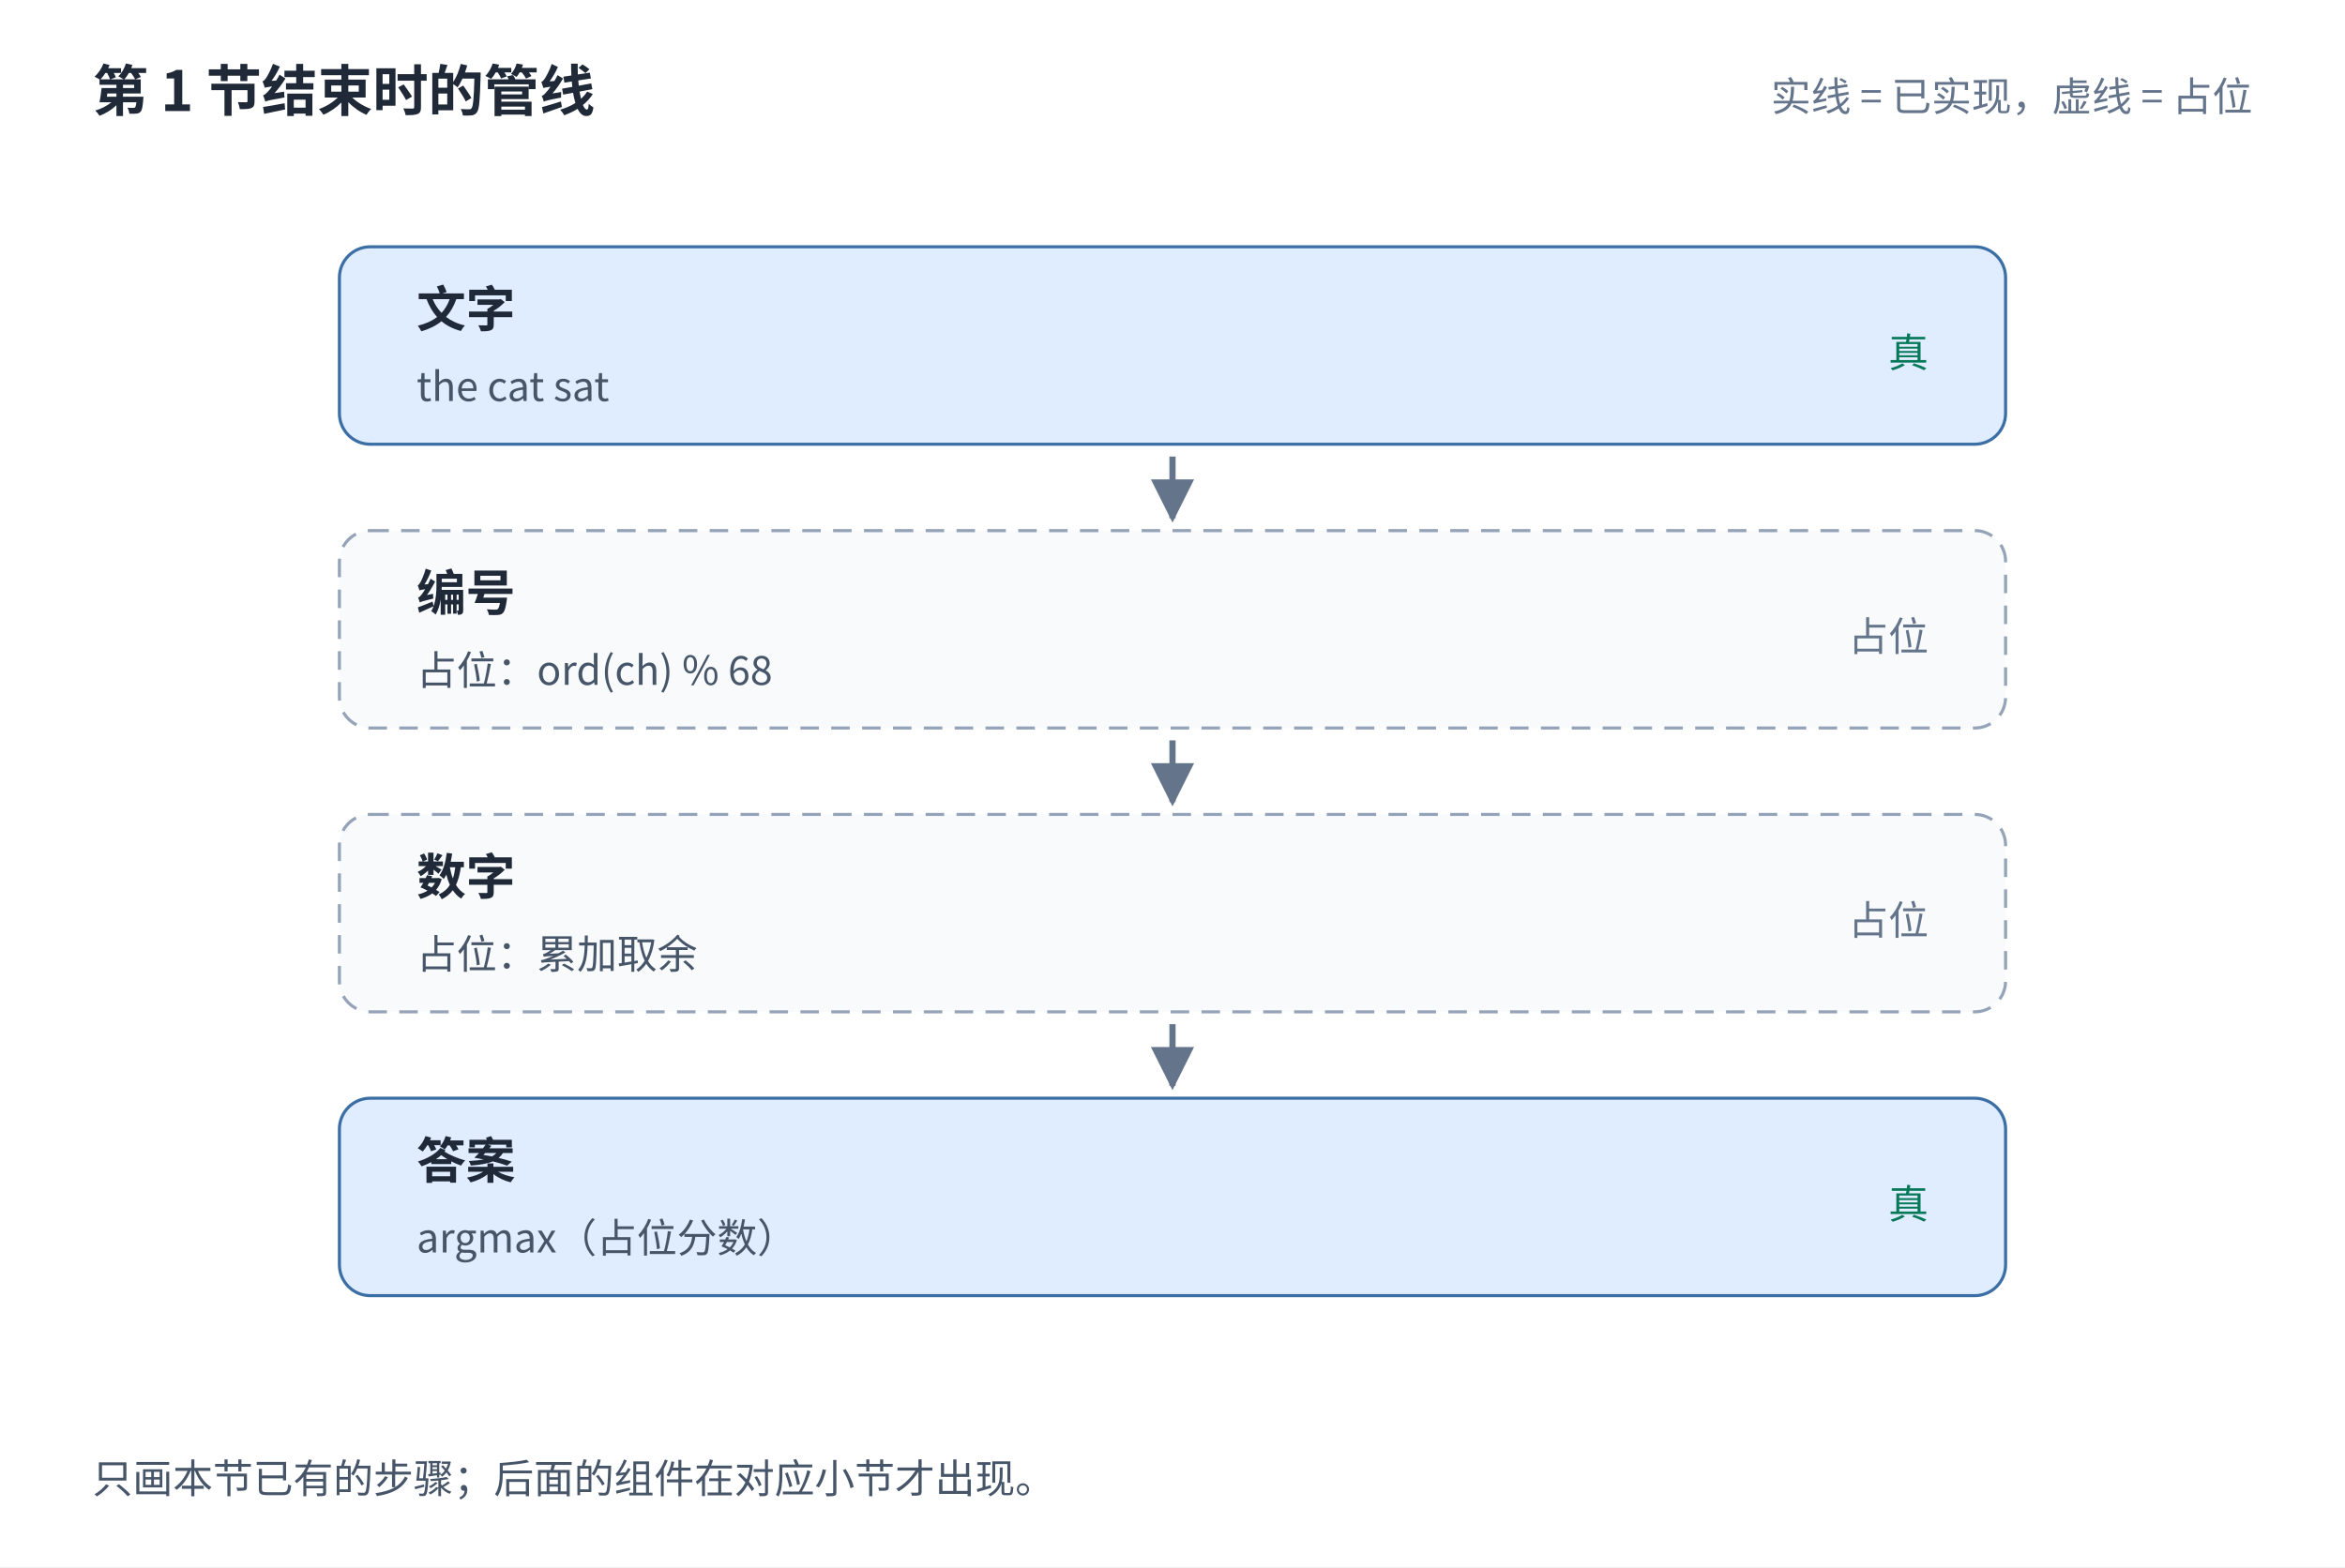
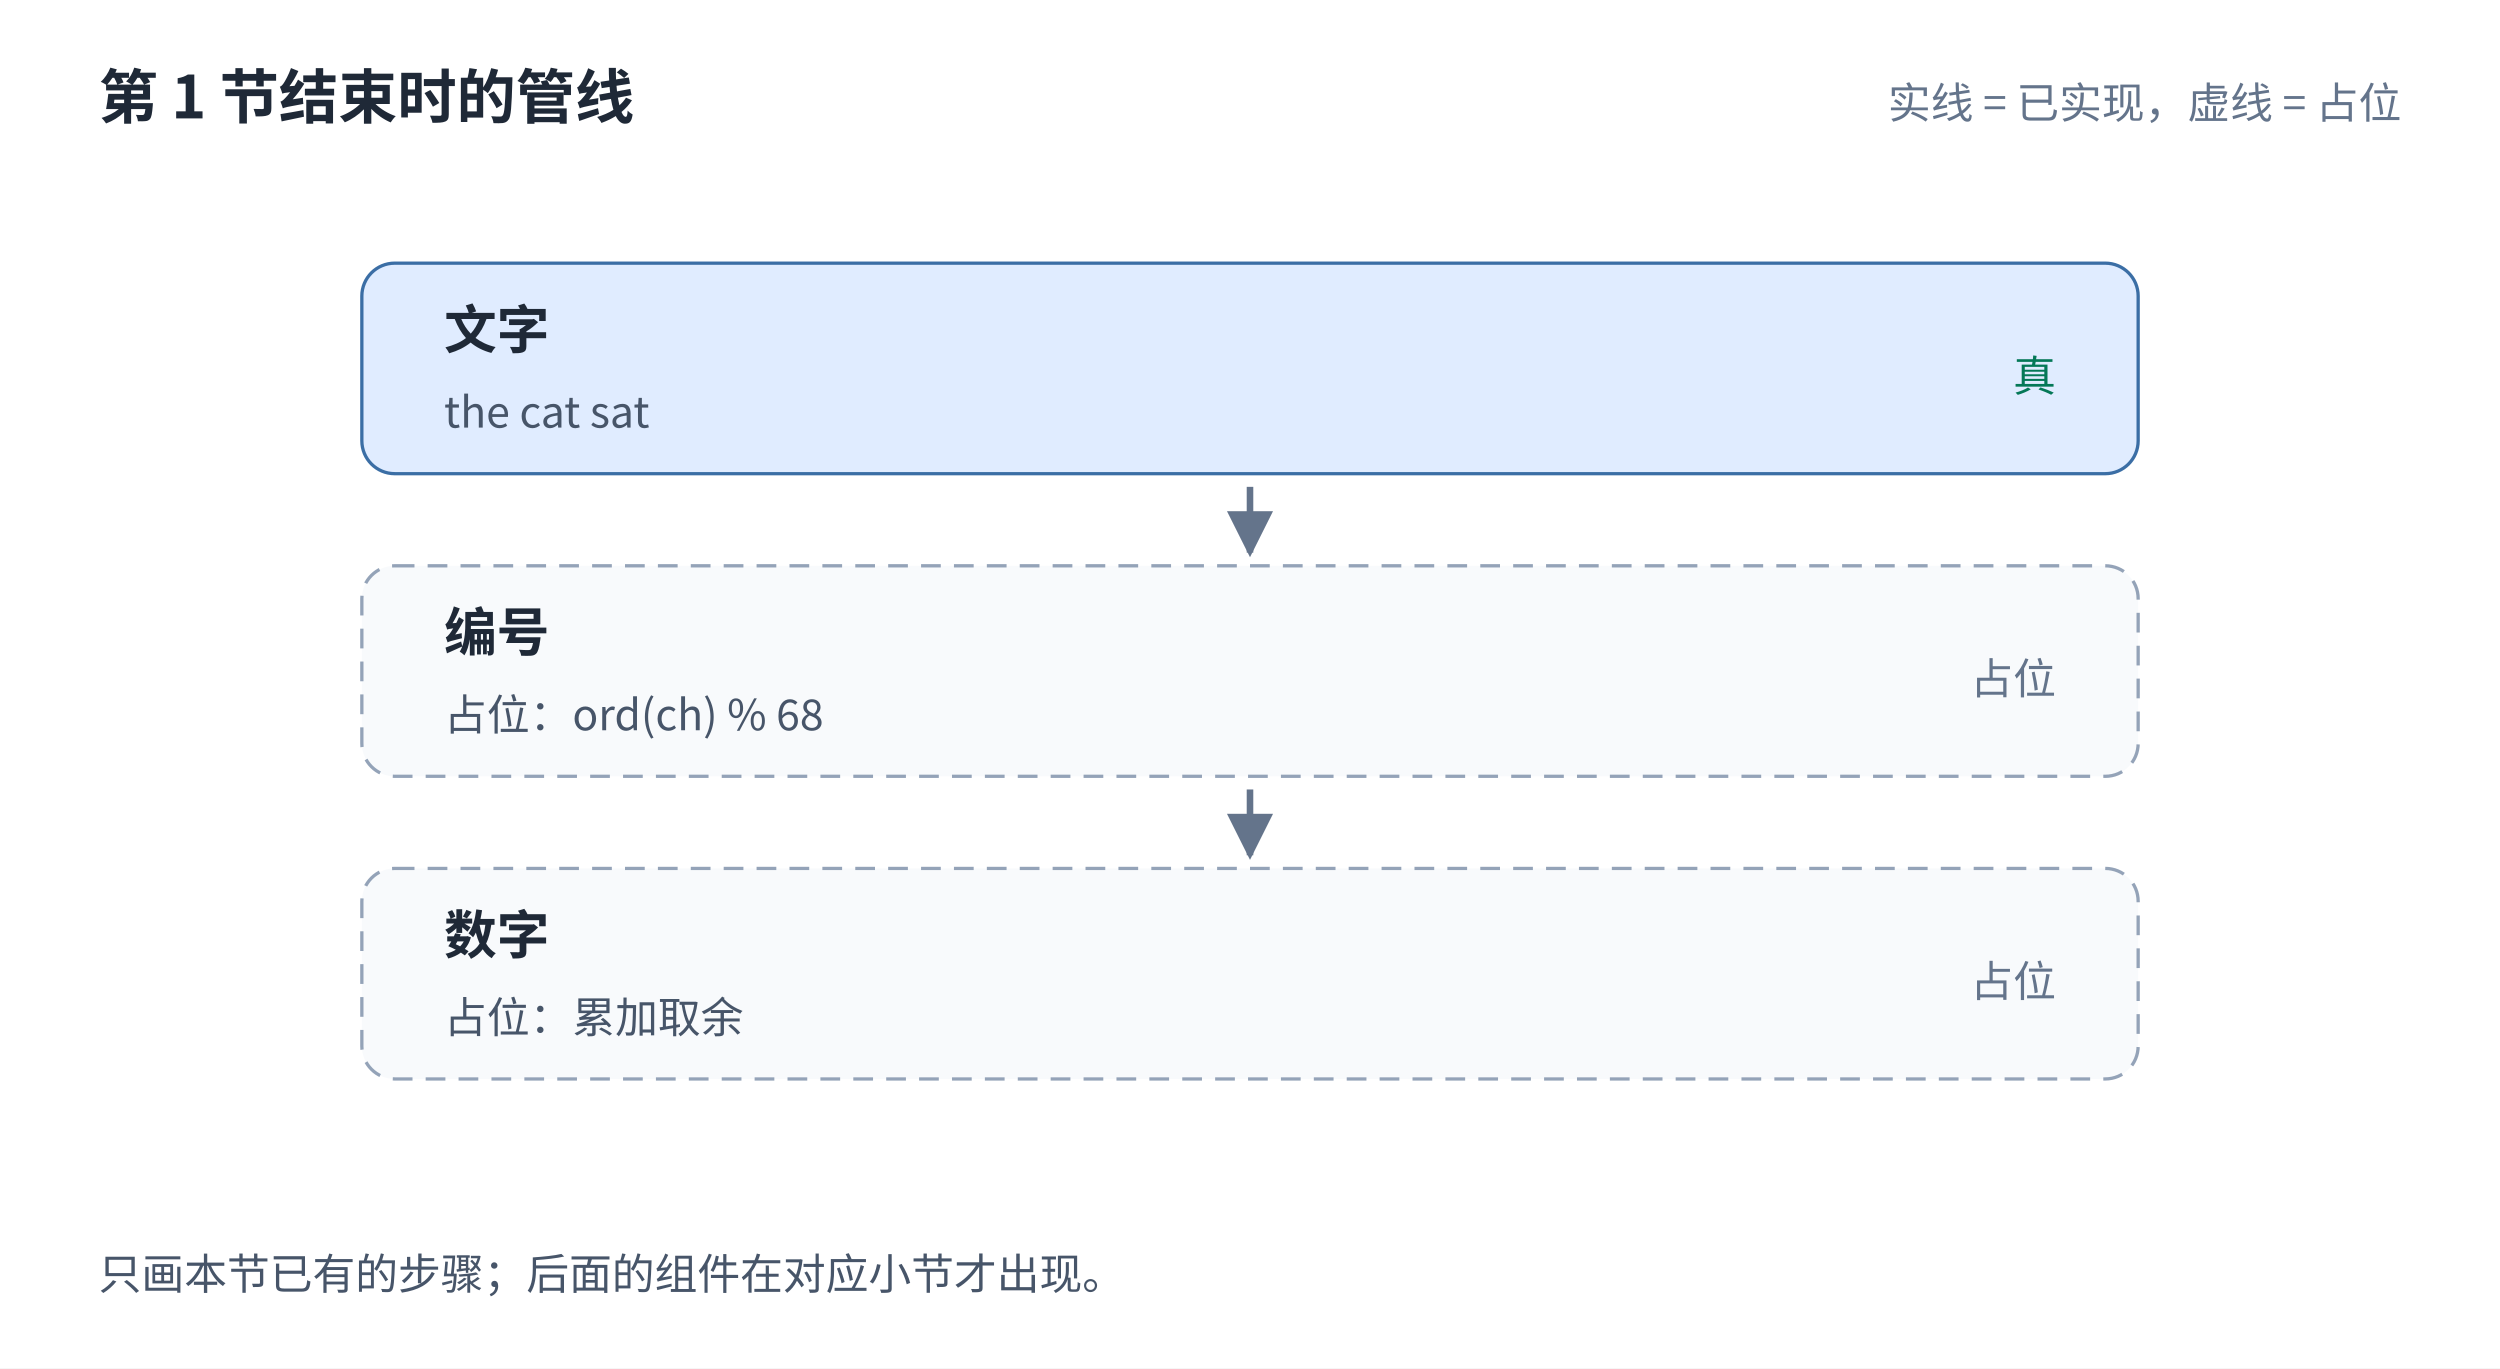
- <svg xmlns="http://www.w3.org/2000/svg" viewBox="0 0 760 508" role="img" aria-labelledby="title desc">
-   <rect width="760" height="508" fill="#ffffff" />
+ <svg xmlns="http://www.w3.org/2000/svg" viewBox="0 0 760 416" role="img" aria-labelledby="title desc">
+   <rect width="760" height="416" fill="#ffffff" />
  <text x="30" y="36" font-family="system-ui, 'Noto Sans CJK SC', sans-serif" font-size="18" font-weight="600" fill="#1f2937">第 1 节结束时的管线</text>
  <text x="730" y="36" text-anchor="end" font-family="system-ui, 'Noto Sans CJK SC', sans-serif" font-size="13" fill="#64748b">实线 = 已实现，虚线 = 占位</text>
  <rect x="110" y="80" width="540" height="64" rx="10" fill="#e0ecff" stroke="#3b6ea5" />
  <text x="135" y="106" font-family="system-ui, 'Noto Sans CJK SC', sans-serif" font-size="16" font-weight="600" fill="#1f2937">文字</text>
  <text x="135" y="130" font-family="system-ui, 'Noto Sans CJK SC', sans-serif" font-size="13" fill="#475569">the cat sat</text>
  <text x="625" y="119" text-anchor="end" font-family="system-ui, 'Noto Sans CJK SC', sans-serif" font-size="13" fill="#047857">真</text>
  <line x1="380" y1="148" x2="380" y2="168" stroke="#64748b" stroke-width="2" marker-end="url(#arrow)" />
  <rect x="110" y="172" width="540" height="64" rx="10" fill="#f8fafc" stroke="#94a3b8" stroke-dasharray="6 4" />
  <text x="135" y="198" font-family="system-ui, 'Noto Sans CJK SC', sans-serif" font-size="16" font-weight="600" fill="#1f2937">编号</text>
  <text x="135" y="222" font-family="system-ui, 'Noto Sans CJK SC', sans-serif" font-size="13" fill="#475569">占位：ord(ch) % 68</text>
  <text x="625" y="211" text-anchor="end" font-family="system-ui, 'Noto Sans CJK SC', sans-serif" font-size="13" fill="#64748b">占位</text>
  <line x1="380" y1="240" x2="380" y2="260" stroke="#64748b" stroke-width="2" marker-end="url(#arrow)" />
  <rect x="110" y="264" width="540" height="64" rx="10" fill="#f8fafc" stroke="#94a3b8" stroke-dasharray="6 4" />
  <text x="135" y="290" font-family="system-ui, 'Noto Sans CJK SC', sans-serif" font-size="16" font-weight="600" fill="#1f2937">数字</text>
  <text x="135" y="314" font-family="system-ui, 'Noto Sans CJK SC', sans-serif" font-size="13" fill="#475569">占位：累加取余</text>
  <text x="625" y="303" text-anchor="end" font-family="system-ui, 'Noto Sans CJK SC', sans-serif" font-size="13" fill="#64748b">占位</text>
-   <line x1="380" y1="332" x2="380" y2="352" stroke="#64748b" stroke-width="2" marker-end="url(#arrow)" />
-   <rect x="110" y="356" width="540" height="64" rx="10" fill="#e0ecff" stroke="#3b6ea5" />
-   <text x="135" y="382" font-family="system-ui, 'Noto Sans CJK SC', sans-serif" font-size="16" font-weight="600" fill="#1f2937">答案</text>
-   <text x="135" y="406" font-family="system-ui, 'Noto Sans CJK SC', sans-serif" font-size="13" fill="#475569">argmax（占位分数）</text>
-   <text x="625" y="395" text-anchor="end" font-family="system-ui, 'Noto Sans CJK SC', sans-serif" font-size="13" fill="#047857">真</text>
-   <text x="30" y="484" font-family="system-ui, 'Noto Sans CJK SC', sans-serif" font-size="13" fill="#475569">只画本节已有的步骤；后面的组件在对应小节才出现。</text>
+   <text x="30" y="392" font-family="system-ui, 'Noto Sans CJK SC', sans-serif" font-size="13" fill="#475569">只画本节已有的步骤；后面的组件在对应小节才出现。</text>
  <defs>
    <marker id="arrow" viewBox="0 0 10 10" refX="9" refY="5" markerWidth="7" markerHeight="7" orient="auto-start-reverse">
      <path d="M 0 0 L 10 5 L 0 10 z" fill="#64748b" />
    </marker>
  </defs>
</svg>
